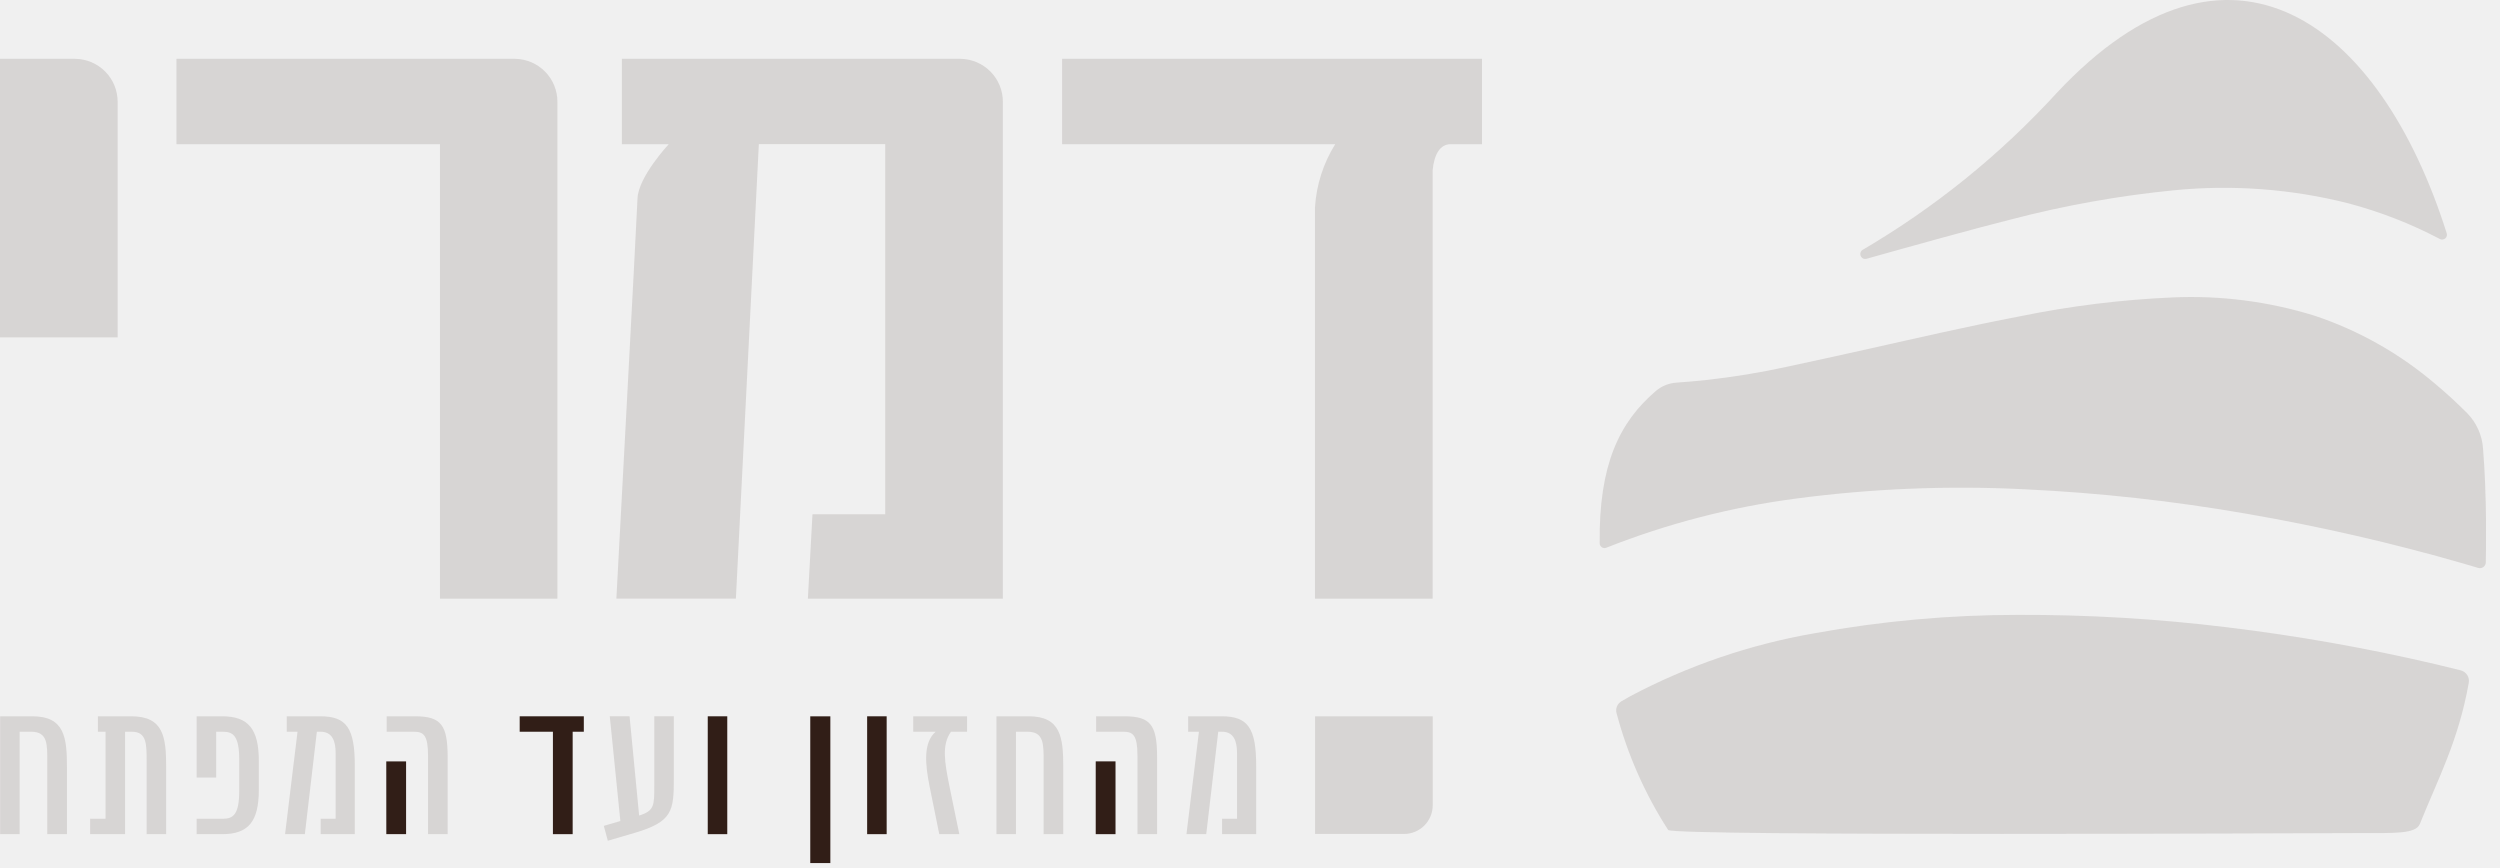
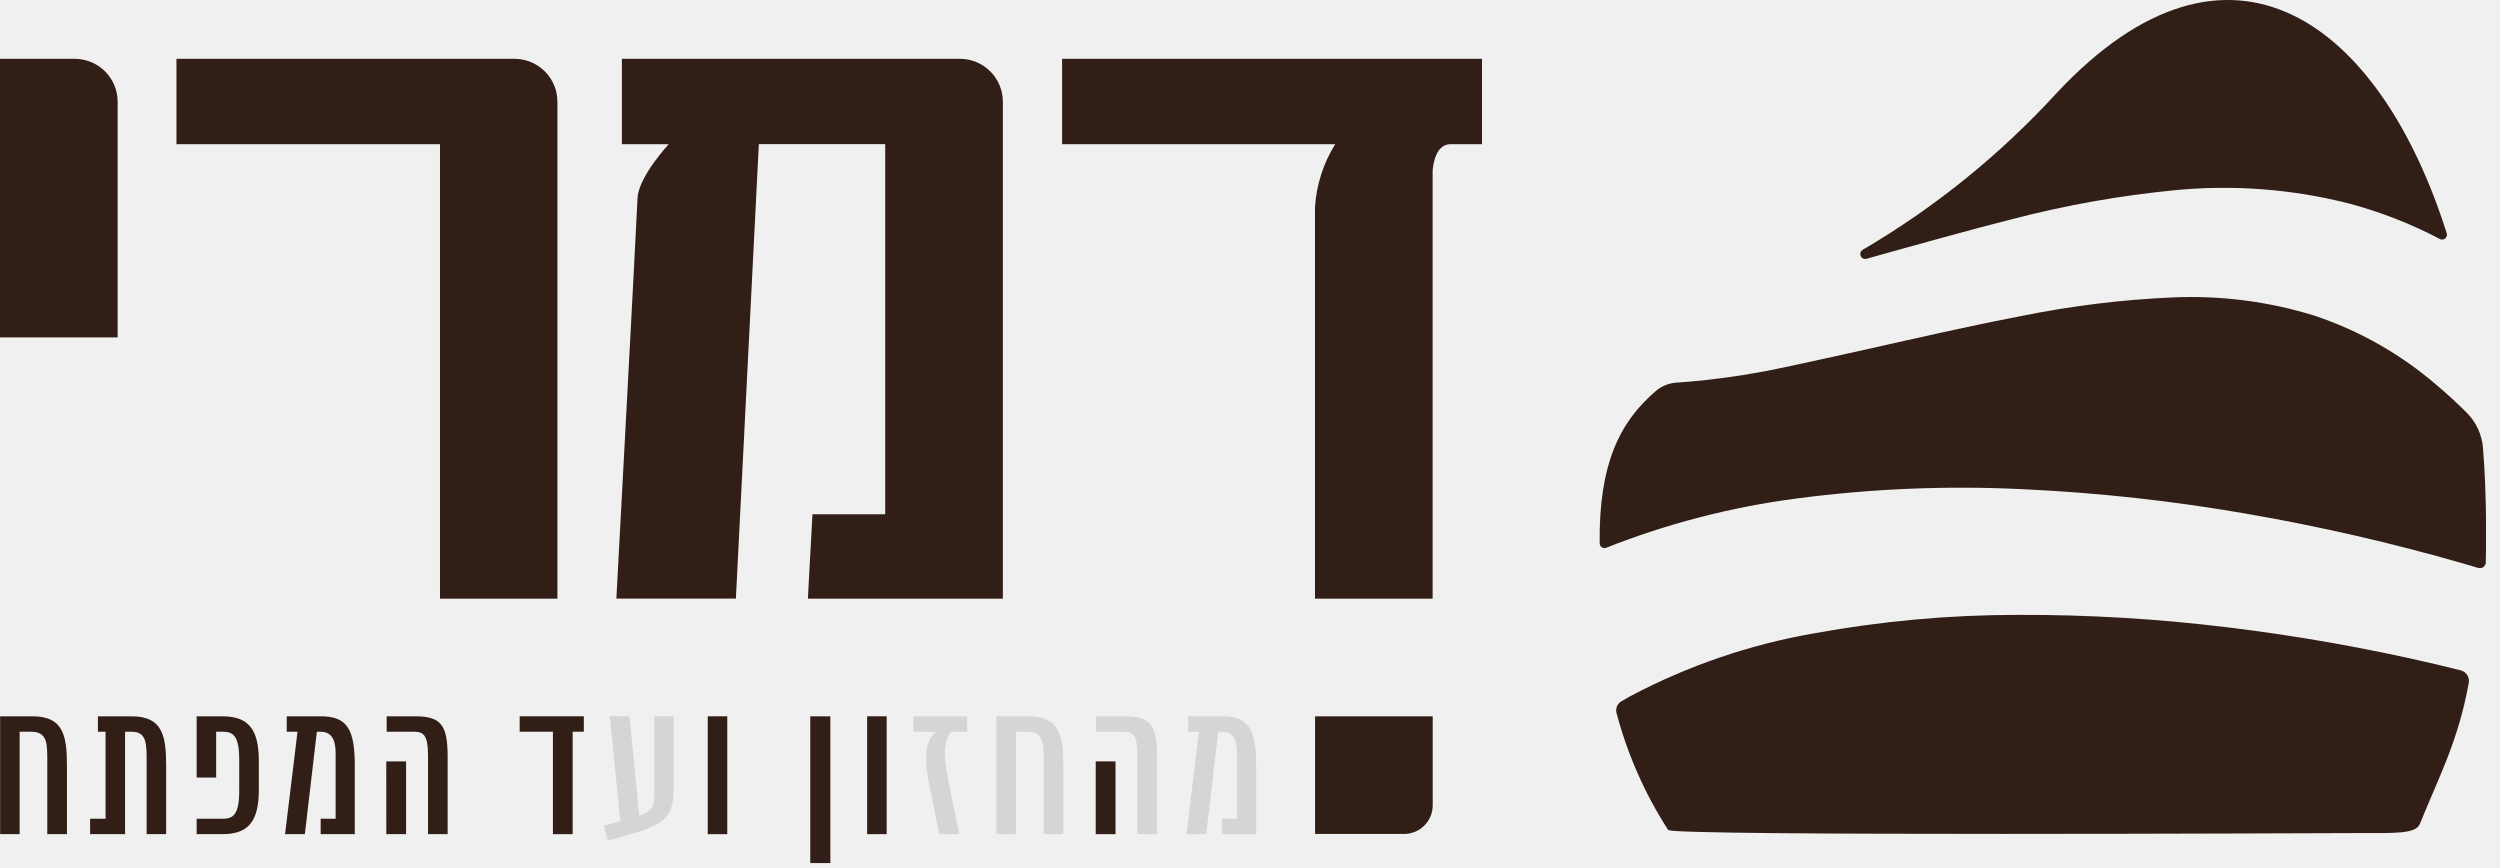
<svg xmlns="http://www.w3.org/2000/svg" width="173" height="60" viewBox="0 0 173 60" fill="none">
  <g clip-path="url(#clip0_908_1500)">
    <mask id="mask0_908_1500" style="mask-type:luminance" maskUnits="userSpaceOnUse" x="0" y="0" width="173" height="60">
-       <path d="M0 59.724H172.04V0H0V59.724Z" fill="#311E17" />
+       <path d="M0 59.724H172.04V0H0V59.724Z" fill="white" />
    </mask>
    <g mask="url(#mask0_908_1500)">
      <path d="M171.973 33.516C171.94 32.681 171.891 31.852 171.825 31.026C171.76 30.108 171.37 29.244 170.725 28.587C170.032 27.894 169.318 27.233 168.58 26.616C166.111 24.497 163.253 22.877 160.167 21.846C156.986 20.859 153.659 20.432 150.332 20.582C146.796 20.738 143.278 21.173 139.81 21.882C136.257 22.561 132.678 23.388 129.075 24.194C127.275 24.594 125.465 24.994 123.651 25.381C121.812 25.784 119.952 26.089 118.08 26.294C117.395 26.37 116.708 26.431 116.017 26.478C115.489 26.511 114.985 26.714 114.582 27.057C112.048 29.231 110.639 32.157 110.697 37.588C110.696 37.643 110.709 37.697 110.734 37.745C110.759 37.794 110.795 37.835 110.84 37.867C110.885 37.898 110.937 37.918 110.991 37.925C111.045 37.931 111.1 37.925 111.151 37.905C115.389 36.229 119.819 35.083 124.338 34.494C129.559 33.807 134.832 33.594 140.091 33.858C145.249 34.1 150.386 34.666 155.473 35.553C160.528 36.426 165.532 37.575 170.461 38.996C170.807 39.096 171.153 39.196 171.498 39.302C171.559 39.319 171.623 39.322 171.685 39.31C171.747 39.299 171.805 39.273 171.856 39.234C171.906 39.196 171.947 39.147 171.975 39.09C172.003 39.034 172.017 38.971 172.017 38.908C172.058 37.18 172.044 35.383 171.973 33.516Z" fill="#311E17" />
      <path d="M170.3 46.393C169.723 46.248 169.145 46.107 168.566 45.969C163.808 44.852 158.992 43.998 154.139 43.411C149.334 42.821 144.497 42.533 139.656 42.549C134.918 42.548 130.19 42.977 125.529 43.828C121.097 44.598 116.813 46.062 112.836 48.166C112.615 48.288 112.397 48.413 112.182 48.541C112.051 48.623 111.949 48.745 111.892 48.889C111.834 49.033 111.824 49.191 111.863 49.341C112.622 52.209 113.828 54.94 115.436 57.433C115.712 57.872 160.974 57.65 162.904 57.65C165.799 57.65 167.174 57.723 167.463 56.999C168.731 53.833 170.106 51.325 170.838 47.26C170.874 47.074 170.838 46.882 170.738 46.722C170.639 46.561 170.482 46.444 170.3 46.393Z" fill="#311E17" />
      <path d="M129.148 17.912C132.148 17.067 136.736 15.791 139.162 15.186C142.87 14.216 146.648 13.54 150.462 13.165C154.5 12.769 158.575 13.075 162.508 14.071C164.708 14.653 166.835 15.483 168.848 16.544C168.908 16.573 168.974 16.584 169.04 16.575C169.106 16.566 169.167 16.538 169.217 16.494C169.266 16.45 169.301 16.392 169.318 16.328C169.335 16.264 169.332 16.197 169.31 16.134C164.701 1.561 154.31 -6.392 142.31 6.449C138.407 10.709 133.889 14.361 128.905 17.283C128.834 17.323 128.78 17.388 128.753 17.465C128.726 17.542 128.727 17.626 128.756 17.702C128.786 17.778 128.841 17.841 128.913 17.88C128.985 17.918 129.069 17.93 129.148 17.912Z" fill="#311E17" />
      <path d="M56.223 35.585L55.905 41.428H69.398V7.056C69.402 6.273 69.097 5.52 68.549 4.961C68.001 4.402 67.254 4.082 66.471 4.07H43.034V9.977H46.278C46.278 9.977 44.178 12.227 44.116 13.725C44.049 15.44 42.653 41.425 42.653 41.425H50.923L52.512 9.974H61.256V35.585H56.223Z" fill="#311E17" />
      <path d="M30.447 41.428H38.574V7.056C38.578 6.273 38.272 5.52 37.724 4.961C37.176 4.402 36.43 4.082 35.647 4.071H12.211V9.977H30.447V41.428Z" fill="#311E17" />
      <path d="M73.497 9.978H92.397C91.576 11.293 91.095 12.791 90.997 14.338V41.429H99.138V11.778C99.252 10.634 99.677 9.978 100.385 9.978H102.554V4.071H73.497V9.978Z" fill="#311E17" />
      <path d="M8.141 7.056C8.145 6.273 7.84 5.521 7.292 4.962C6.744 4.403 5.998 4.083 5.215 4.071H0V23.346H8.141V7.056Z" fill="#311E17" />
      <path d="M91.003 57.71H97.161C97.687 57.71 98.191 57.501 98.563 57.129C98.935 56.757 99.144 56.253 99.144 55.727V49.569H91.003V57.71Z" fill="#311E17" />
      <path d="M2.247 49.568H0.009V57.724H1.36V50.636H2.16C3.311 50.636 3.272 51.517 3.272 52.736V57.724H4.634V53.093C4.634 51.021 4.46 49.568 2.247 49.568Z" fill="#311E17" />
      <path d="M9.092 49.568H6.776V50.636H7.304V56.657H6.236V57.724H8.655V50.636H9.124C10.16 50.636 10.147 51.498 10.147 52.713V57.724H11.498V53.093C11.498 51.021 11.33 49.568 9.092 49.568Z" fill="#311E17" />
      <path d="M15.377 49.568H13.608V53.807H14.959V50.636H15.441C16.149 50.636 16.554 50.957 16.554 52.553V54.733C16.554 56.341 16.149 56.657 15.441 56.657H13.608V57.724H15.377C17.184 57.724 17.911 56.856 17.911 54.65V52.656C17.911 50.449 17.184 49.568 15.377 49.568Z" fill="#311E17" />
      <path d="M22.177 49.568H19.842V50.636H20.588L19.726 57.724H21.096L21.926 50.636H22.19C23 50.636 23.226 51.292 23.226 52.102V56.657H22.19V57.724H24.551V53.048C24.564 50.391 23.985 49.568 22.177 49.568Z" fill="#311E17" />
      <path d="M28.726 49.568H26.758V50.636H28.643C29.311 50.636 29.62 50.867 29.62 52.295V57.724H30.977V52.386C30.977 50.179 30.533 49.568 28.726 49.568Z" fill="#311E17" />
    </g>
    <path d="M26.733 57.724H28.101V52.687H26.73L26.733 57.724Z" fill="#311E17" />
    <path d="M35.962 50.636H38.262V57.724H39.628V50.636H40.4V49.568H35.962V50.636Z" fill="#311E17" />
    <mask id="mask1_908_1500" style="mask-type:luminance" maskUnits="userSpaceOnUse" x="0" y="0" width="173" height="60">
      <path d="M0 59.724H172.04V0H0V59.724Z" fill="#311E17" />
    </mask>
    <g mask="url(#mask1_908_1500)">
      <path d="M45.277 54.366C45.277 55.766 45.277 56.103 44.228 56.437L43.566 49.566H42.196L42.929 56.815L41.784 57.149L42.061 58.179C42.061 58.179 43.154 57.857 43.907 57.638C46.544 56.866 46.628 56.116 46.628 53.866V49.566H45.277V54.366Z" fill="#311E17" />
    </g>
    <path d="M48.976 57.724H50.327V49.568H48.976V57.724Z" fill="#311E17" />
    <path d="M56.07 59.724H57.46V49.568H56.07V59.724Z" fill="#311E17" />
    <path d="M60.006 57.724H61.357V49.568H60.006V57.724Z" fill="#311E17" />
    <mask id="mask2_908_1500" style="mask-type:luminance" maskUnits="userSpaceOnUse" x="0" y="0" width="173" height="60">
      <path d="M0 59.724H172.04V0H0V59.724Z" fill="#311E17" />
    </mask>
    <g mask="url(#mask2_908_1500)">
      <path d="M63.196 50.636H64.746C63.878 51.395 64.019 52.874 64.328 54.418C64.611 55.818 64.997 57.724 64.997 57.724H66.386C66.386 57.724 66.071 56.236 65.679 54.296C65.364 52.72 65.165 51.523 65.808 50.636H66.92V49.568H63.196V50.636Z" fill="#311E17" />
      <path d="M71.192 49.568H68.954V57.724H70.305V50.636H71.105C72.257 50.636 72.218 51.517 72.218 52.736V57.724H73.578V53.093C73.578 51.021 73.405 49.568 71.192 49.568Z" fill="#311E17" />
      <path d="M77.819 49.568H75.851V50.636H77.735C78.404 50.636 78.713 50.867 78.713 52.295V57.724H80.07V52.386C80.07 50.179 79.626 49.568 77.819 49.568Z" fill="#311E17" />
    </g>
    <path d="M75.824 57.724H77.194V52.687H75.824V57.724Z" fill="#311E17" />
    <mask id="mask3_908_1500" style="mask-type:luminance" maskUnits="userSpaceOnUse" x="0" y="0" width="173" height="60">
      <path d="M0 59.724H172.04V0H0V59.724Z" fill="#311E17" />
    </mask>
    <g mask="url(#mask3_908_1500)">
      <path d="M84.553 49.568H82.219V50.636H82.965L82.103 57.724H83.472L84.302 50.636H84.567C85.376 50.636 85.602 51.292 85.602 52.102V56.657H84.567V57.724H86.927V53.048C86.939 50.391 86.361 49.568 84.553 49.568Z" fill="#311E17" />
    </g>
  </g>
  <defs>
    <clipPath id="clip0_908_1500">
      <rect width="172.04" height="59.724" fill="#311E17" />
    </clipPath>
  </defs>
</svg>
